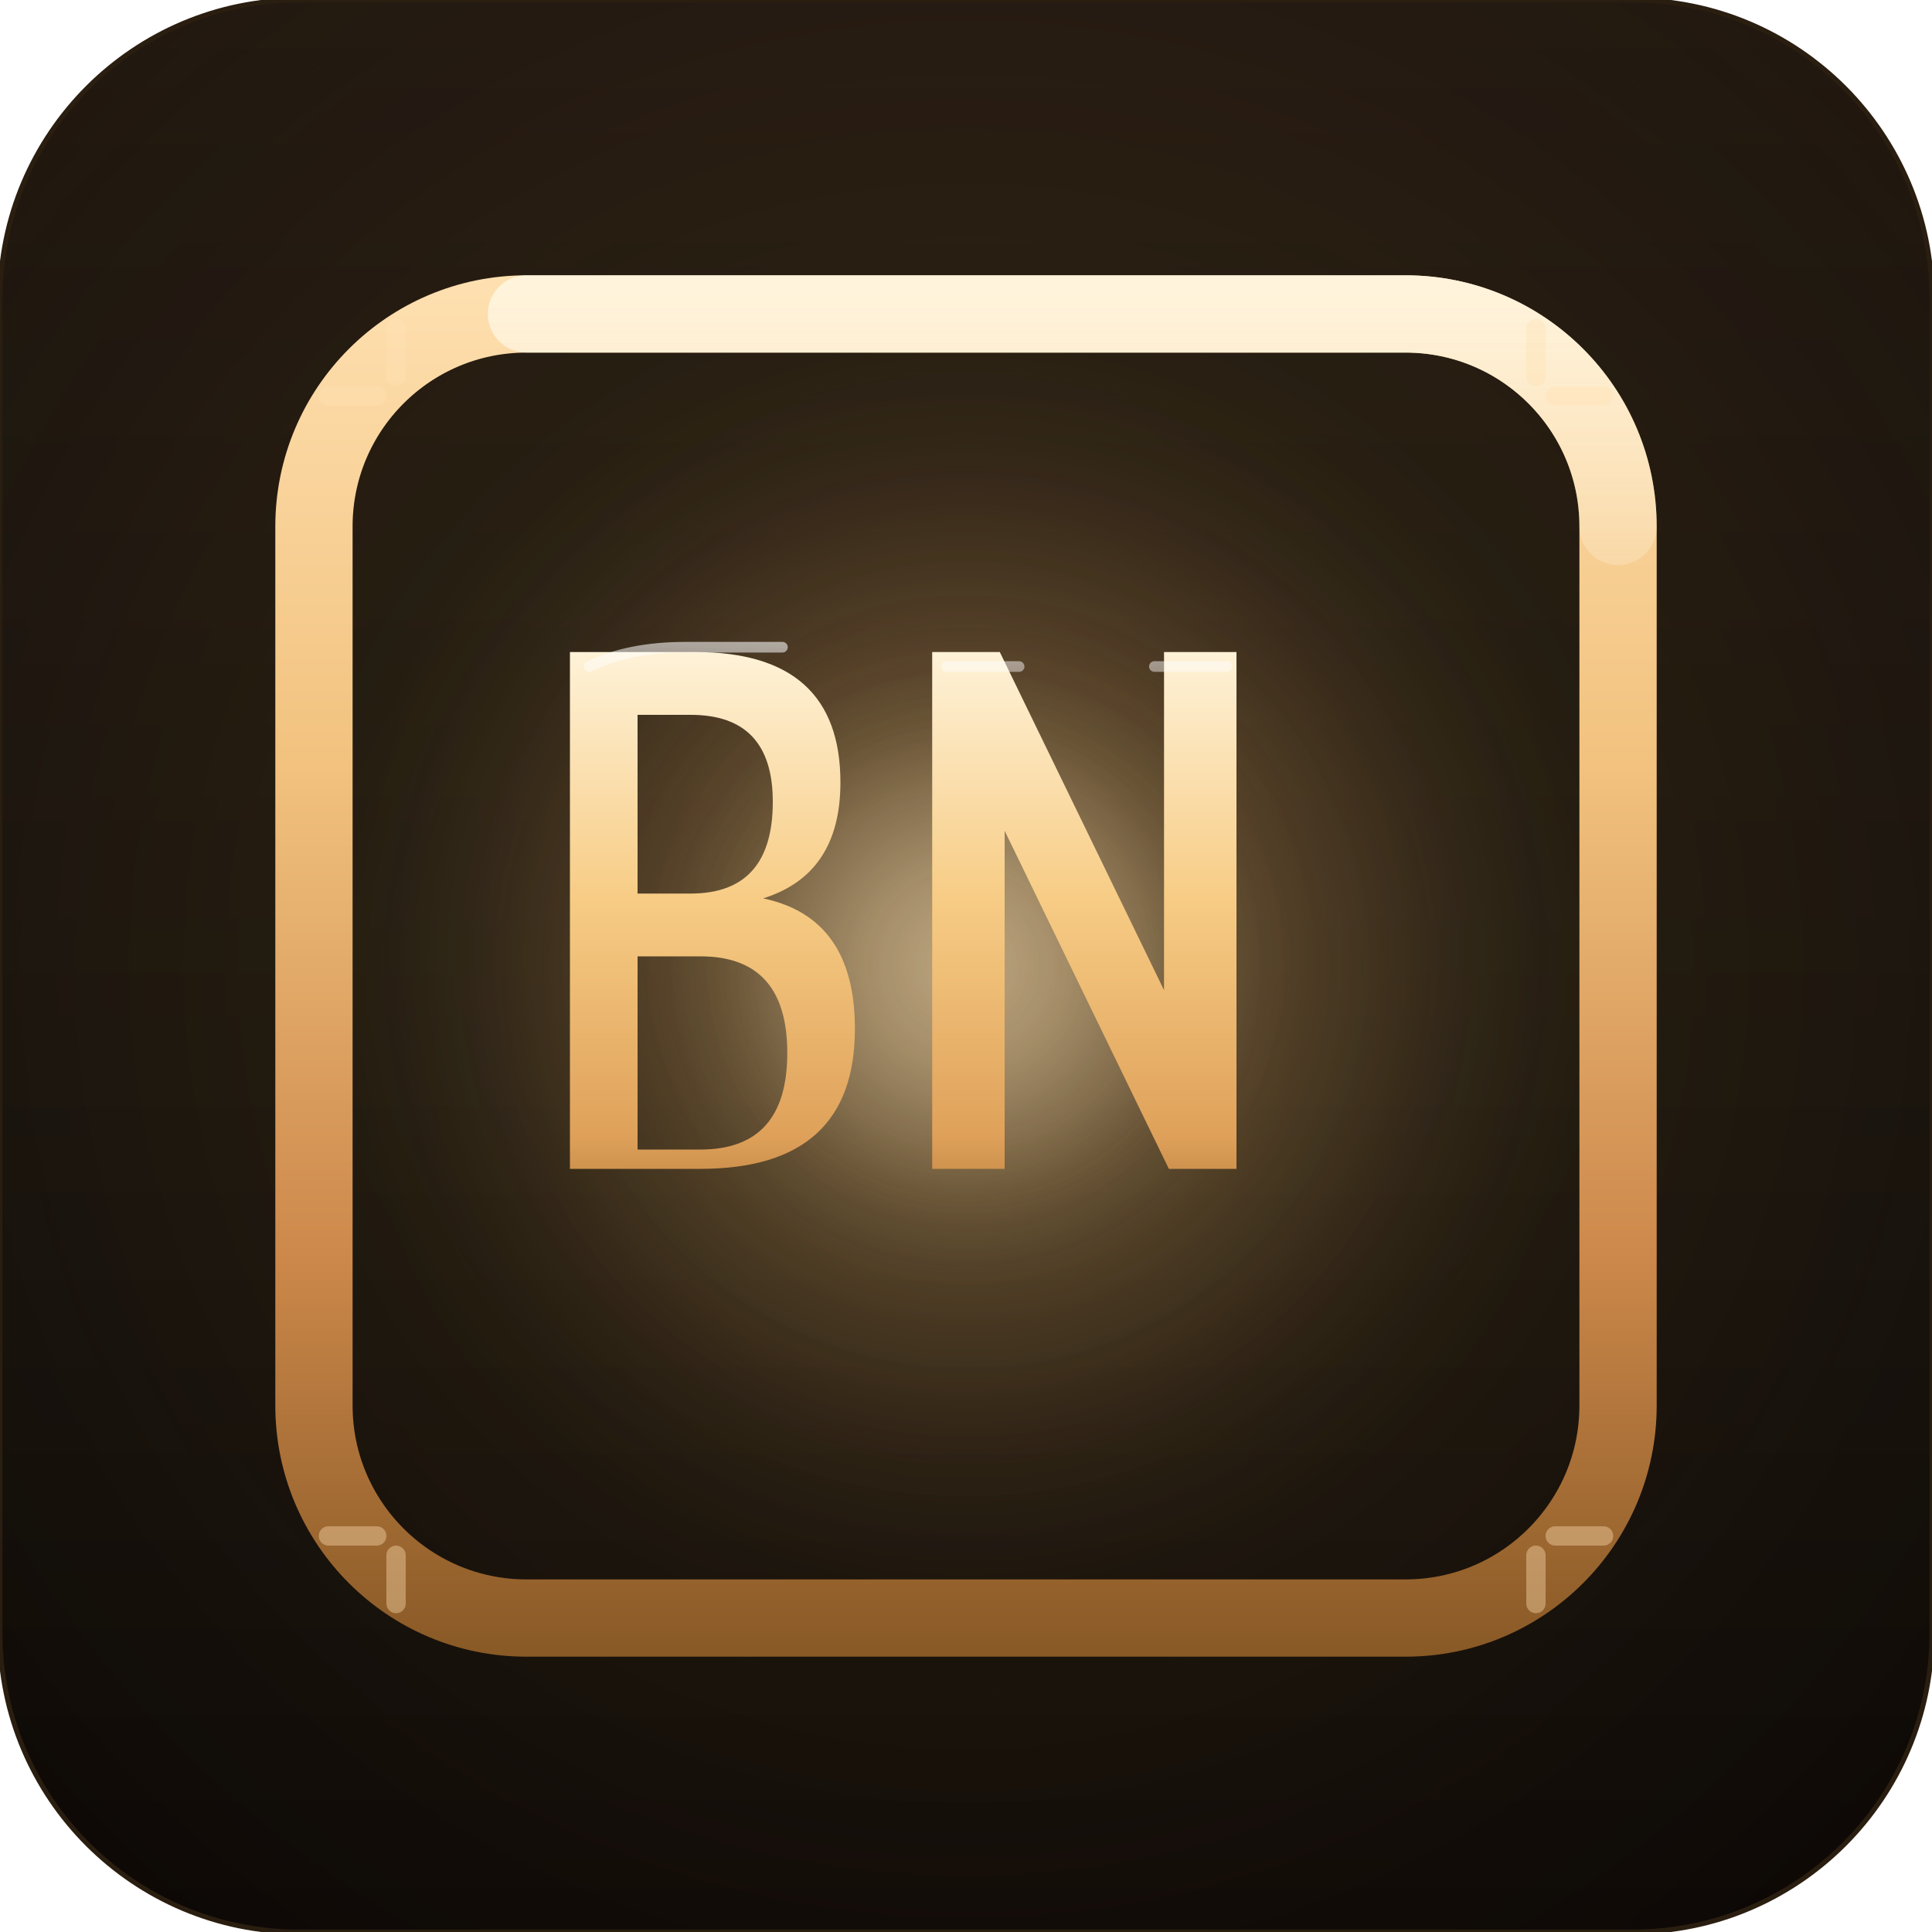
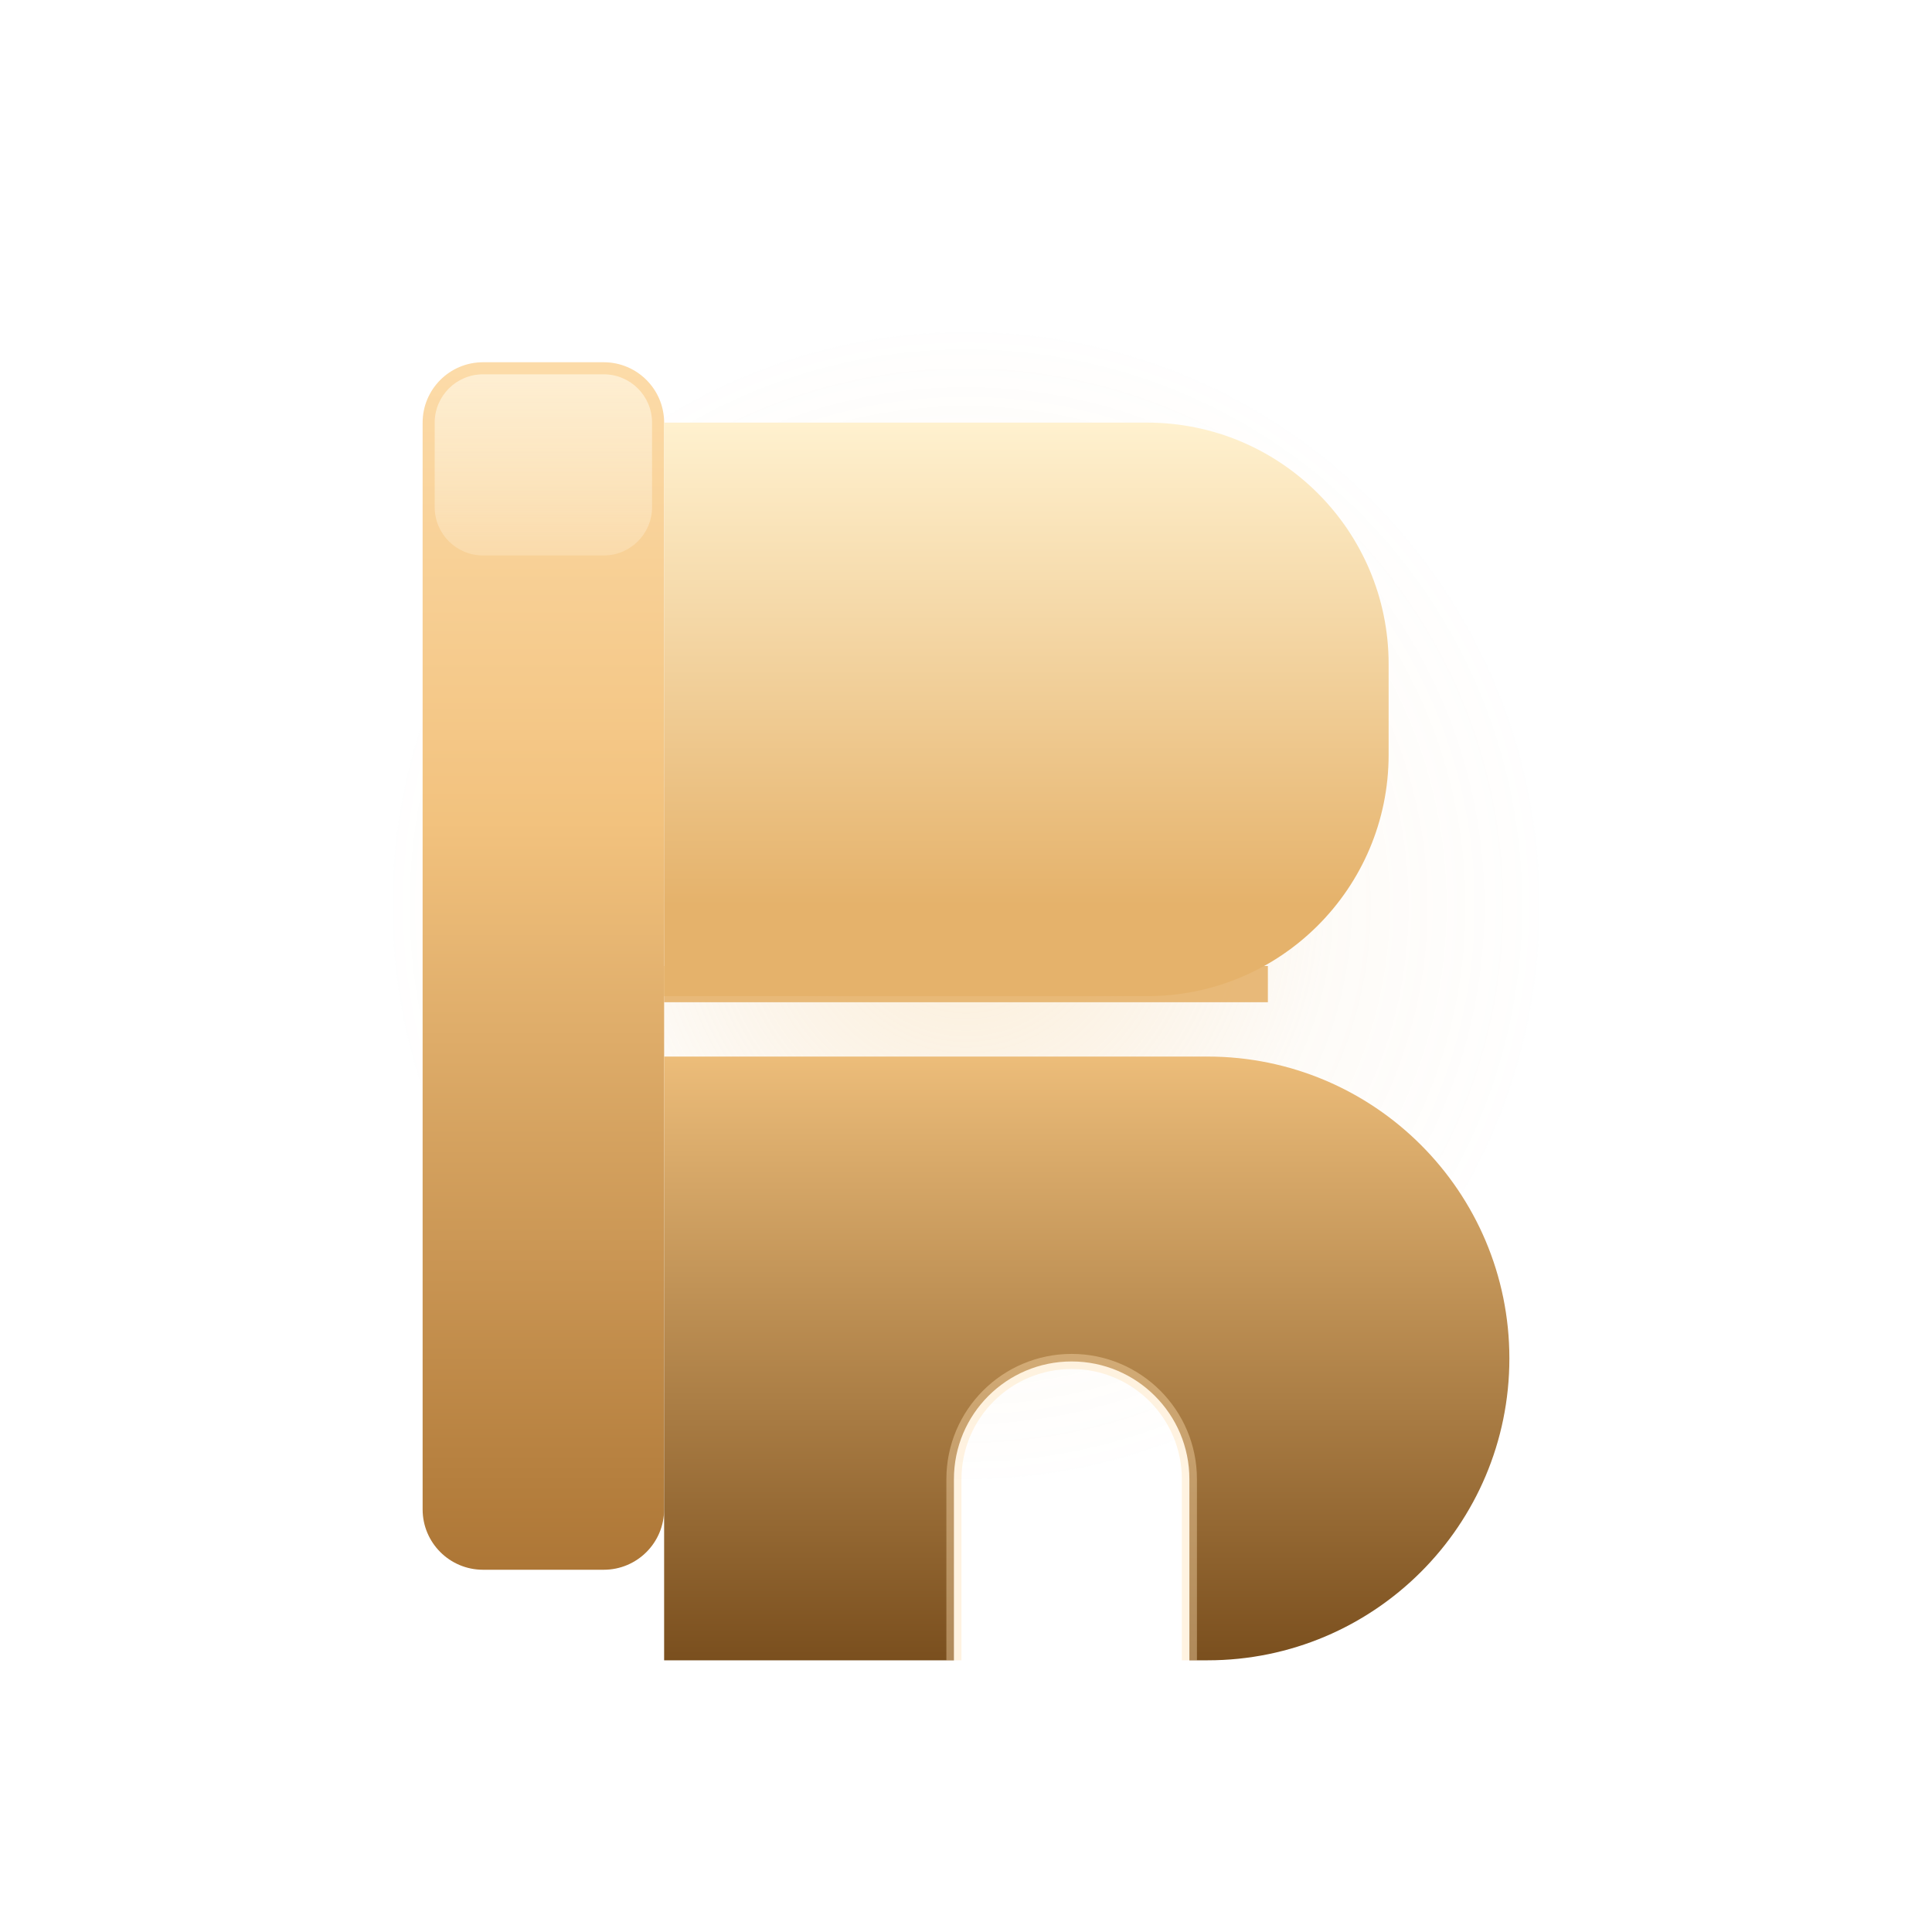
- <svg xmlns="http://www.w3.org/2000/svg" viewBox="0 0 400 400">
+ <svg xmlns="http://www.w3.org/2000/svg" viewBox="0 0 64 64">
  <defs>
-     <linearGradient id="bg" x1="0" y1="0" x2="0" y2="400" gradientUnits="userSpaceOnUse">
-       <stop offset="0%" stop-color="#1F160E" />
-       <stop offset="55%" stop-color="#14100A" />
-       <stop offset="100%" stop-color="#0A0604" />
+     <linearGradient id="spine" x1="32" y1="8" x2="32" y2="56" gradientUnits="userSpaceOnUse">
+       <stop offset="0%" stop-color="#FFE2B4" />
+       <stop offset="40%" stop-color="#F2C27E" />
+       <stop offset="100%" stop-color="#A26A2A" />
    </linearGradient>
-     <linearGradient id="frame" x1="200" y1="50" x2="200" y2="360" gradientUnits="userSpaceOnUse">
-       <stop offset="0%" stop-color="#FFE2B4" />
-       <stop offset="35%" stop-color="#F2C27E" />
-       <stop offset="68%" stop-color="#CC884A" />
+     <linearGradient id="upper" x1="32" y1="14" x2="32" y2="30" gradientUnits="userSpaceOnUse">
+       <stop offset="0%" stop-color="#FFF1CF" />
+       <stop offset="100%" stop-color="#E5B26B" />
+     </linearGradient>
+     <linearGradient id="lower" x1="32" y1="34" x2="32" y2="55" gradientUnits="userSpaceOnUse">
+       <stop offset="0%" stop-color="#F2C27E" />
      <stop offset="100%" stop-color="#7A4F1E" />
    </linearGradient>
-     <linearGradient id="mono" x1="200" y1="130" x2="200" y2="270" gradientUnits="userSpaceOnUse">
-       <stop offset="0%" stop-color="#FFF6E0" />
-       <stop offset="40%" stop-color="#F7CC85" />
-       <stop offset="75%" stop-color="#DFA15A" />
-       <stop offset="100%" stop-color="#8F5A21" />
-     </linearGradient>
-     <linearGradient id="monoRim" x1="200" y1="128" x2="200" y2="160" gradientUnits="userSpaceOnUse">
-       <stop offset="0%" stop-color="#FFFFFF" stop-opacity="0.85" />
-       <stop offset="100%" stop-color="#FFFFFF" stop-opacity="0" />
-     </linearGradient>
-     <linearGradient id="highlight" x1="200" y1="60" x2="200" y2="140" gradientUnits="userSpaceOnUse">
-       <stop offset="0%" stop-color="#FFF8E6" stop-opacity="0.9" />
+     <linearGradient id="hi" x1="32" y1="10" x2="32" y2="22" gradientUnits="userSpaceOnUse">
+       <stop offset="0%" stop-color="#FFF8E6" stop-opacity="0.85" />
      <stop offset="100%" stop-color="#FFF8E6" stop-opacity="0" />
    </linearGradient>
-     <radialGradient id="glow" cx="200" cy="200" r="130" gradientUnits="userSpaceOnUse">
-       <stop offset="0%" stop-color="#F7CC85" stop-opacity="0.75" />
-       <stop offset="40%" stop-color="#E5B26B" stop-opacity="0.28" />
+     <radialGradient id="bloom" cx="32" cy="30" r="20" gradientUnits="userSpaceOnUse">
+       <stop offset="0%" stop-color="#F7CC85" stop-opacity="0.3" />
+       <stop offset="60%" stop-color="#E5B26B" stop-opacity="0.05" />
      <stop offset="100%" stop-color="#E5B26B" stop-opacity="0" />
    </radialGradient>
-     <radialGradient id="innerGlow" cx="200" cy="200" r="80" gradientUnits="userSpaceOnUse">
-       <stop offset="0%" stop-color="#FFF3D8" stop-opacity="0.45" />
-       <stop offset="70%" stop-color="#FFF3D8" stop-opacity="0" />
-     </radialGradient>
-     <radialGradient id="ambient" cx="200" cy="200" r="280" gradientUnits="userSpaceOnUse">
-       <stop offset="0%" stop-color="#E5B26B" stop-opacity="0.14" />
-       <stop offset="100%" stop-color="#E5B26B" stop-opacity="0" />
-     </radialGradient>
-     <filter id="soft" x="-50%" y="-50%" width="200%" height="200%">
-       <feGaussianBlur stdDeviation="20" />
-     </filter>
-     <filter id="softer" x="-50%" y="-50%" width="200%" height="200%">
-       <feGaussianBlur stdDeviation="8" />
-     </filter>
  </defs>
-   <rect width="400" height="400" rx="62" fill="url(#bg)" />
-   <rect width="400" height="400" rx="62" fill="url(#ambient)" opacity="0.9" />
-   <rect width="400" height="400" rx="62" fill="none" stroke="#2A1E10" stroke-width="1" />
-   <g filter="url(#soft)" opacity="0.95">
-     <circle cx="200" cy="200" r="100" fill="url(#glow)" />
-   </g>
-   <g filter="url(#softer)" opacity="0.9">
-     <circle cx="200" cy="200" r="60" fill="url(#innerGlow)" />
-   </g>
-   <rect x="65" y="65" width="270" height="270" rx="44" fill="none" stroke="url(#frame)" stroke-width="16" stroke-linejoin="round" />
-   <path d="M109 65h182a44 44 0 0 1 44 44" fill="none" stroke="url(#highlight)" stroke-width="16" stroke-linecap="round" opacity="0.9" />
-   <g fill="url(#mono)">
-     <path d="       M118 135       h26       q30 0 30 27       q0 19 -16 24       q19 4 19 27       q0 29 -32 29       h-27       z       M132 148       v37       h11       q17 0 17 -19       q0 -18 -17 -18       z       M132 198       v40       h13       q18 0 18 -20       q0 -20 -18 -20       z     " />
-     <path d="       M193 135       h14       l34 70       v-70       h15       v107       h-14       l-34 -70       v70       h-15       z     " />
-   </g>
-   <g fill="none" stroke="url(#monoRim)" stroke-width="2.2" stroke-linecap="round" opacity="0.8">
-     <path d="M122 138q8 -4 20 -4 l20 0" />
-     <path d="M196 138 h15" />
-     <path d="M239 138 h15" />
-   </g>
-   <g stroke="#FFE2B4" stroke-width="4" stroke-linecap="round" opacity="0.4">
-     <path d="M82 68v10" />
-     <path d="M68 82h10" />
-     <path d="M318 68v10" />
-     <path d="M322 82h10" />
-     <path d="M82 322v10" />
-     <path d="M68 318h10" />
-     <path d="M318 322v10" />
-     <path d="M322 318h10" />
-   </g>
+   <circle cx="32" cy="30" r="19" fill="url(#bloom)" />
+   <rect x="14" y="12" width="8" height="40" rx="2" fill="url(#spine)" />
+   <path d="M22 14 H38 a8 8 0 0 1 8 8 v3 a8 8 0 0 1 -8 8 H22 z" fill="url(#upper)" />
+   <rect x="22" y="32" width="20" height="1.2" fill="#E5B26B" opacity="0.9" />
+   <path fill-rule="evenodd" clip-rule="evenodd" d="M22 35 H40 a10 10 0 0 1 10 10 a10 10 0 0 1 -10 10 H22 Z M31.6 55 V49 a3.9 3.9 0 0 1 7.8 0 V55 Z" fill="url(#lower)" />
+   <rect x="14.4" y="12.4" width="7.2" height="6" rx="1.6" fill="url(#hi)" />
+   <path d="M31.6 55 V49 a3.9 3.9 0 0 1 7.8 0 V55" fill="none" stroke="#FFE2B4" stroke-width="0.5" opacity="0.4" />
</svg>
